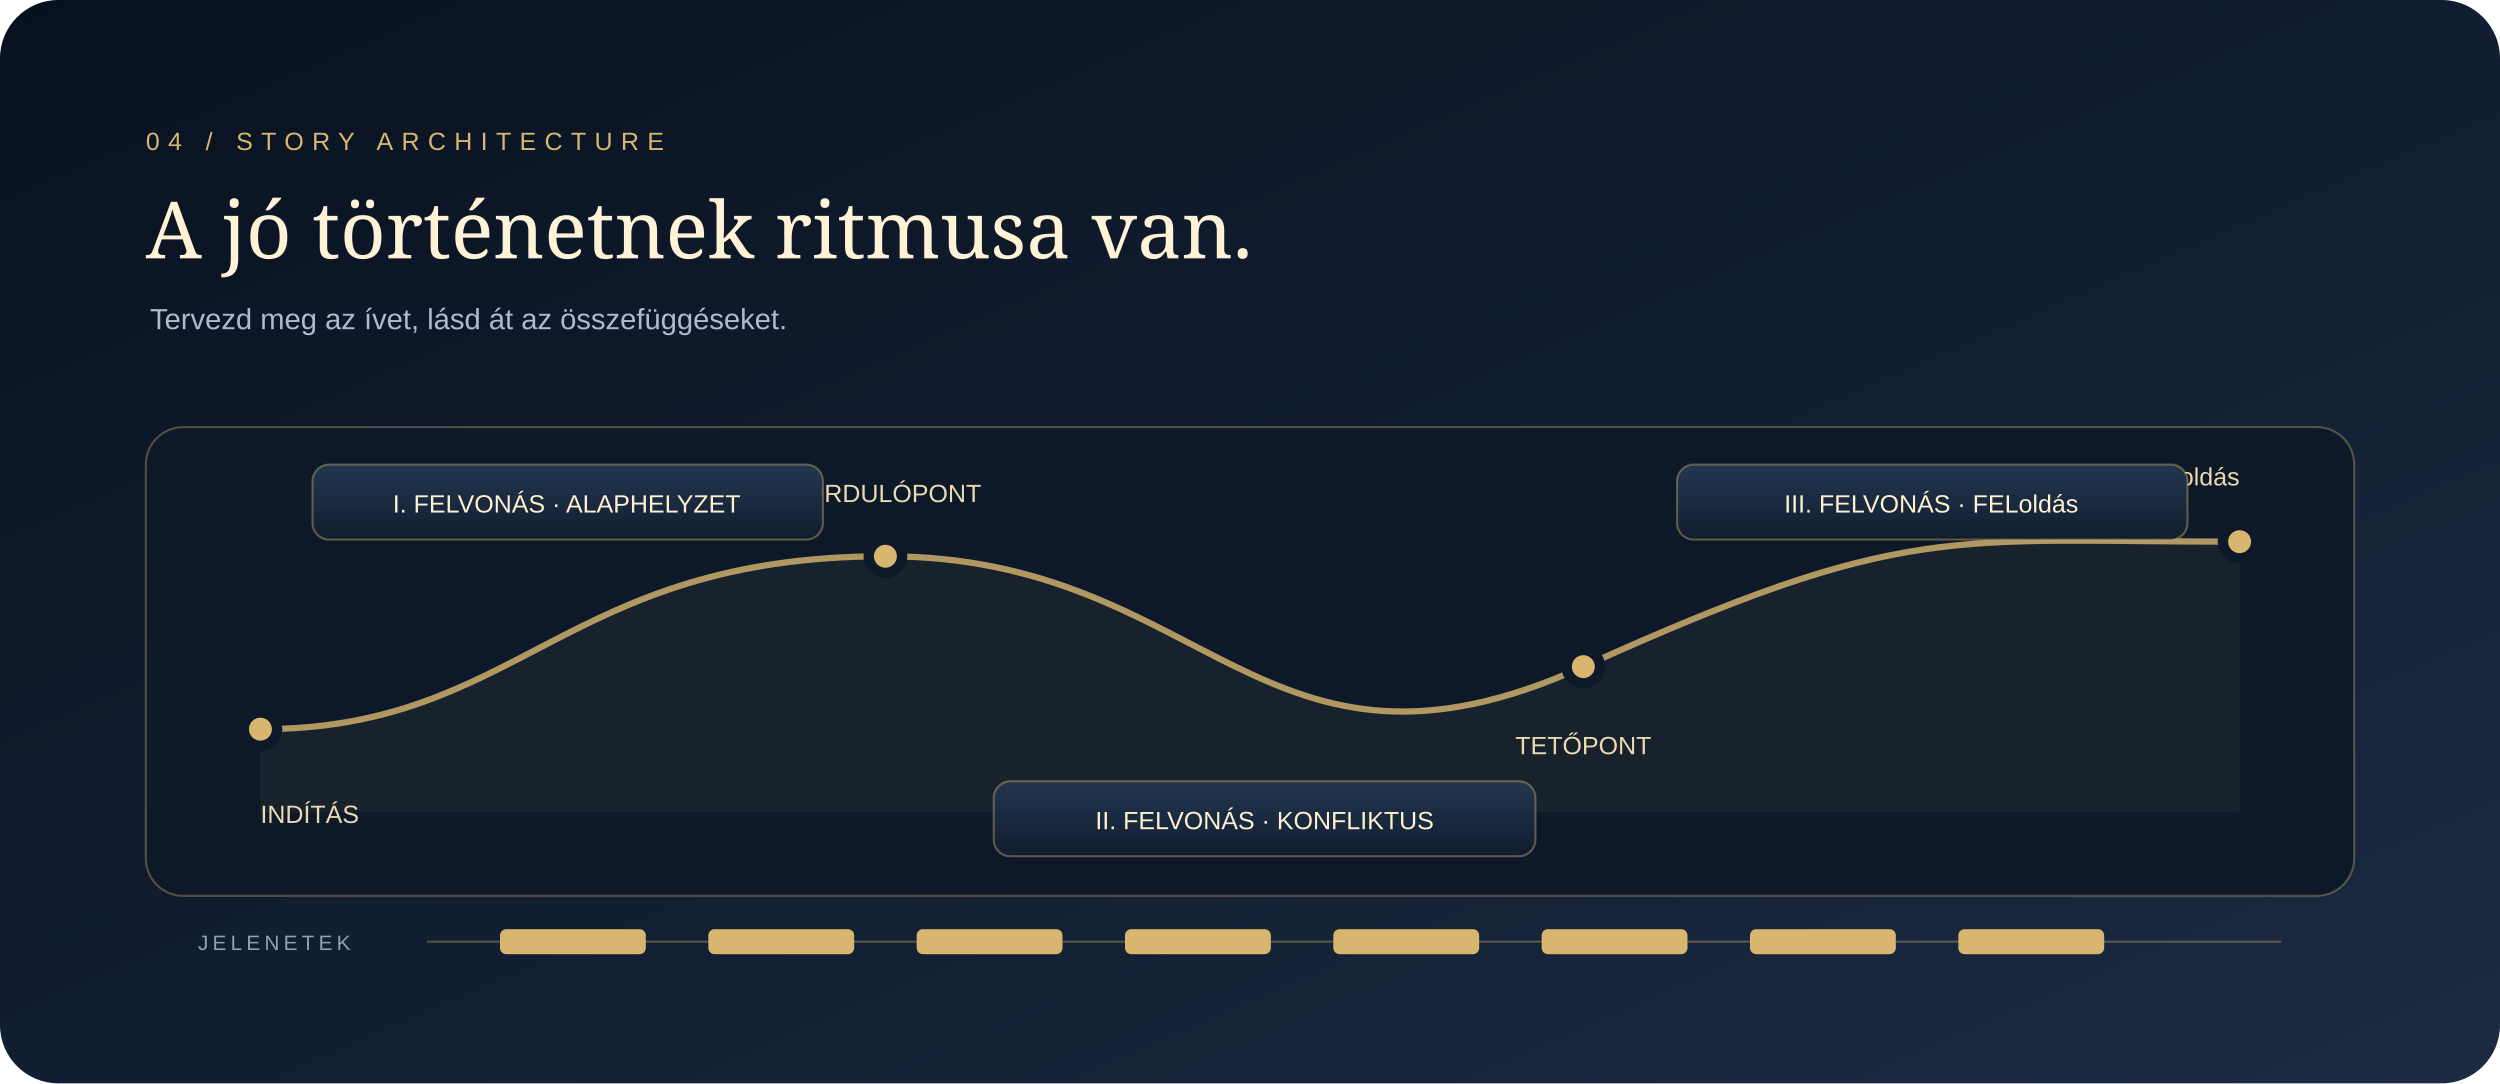
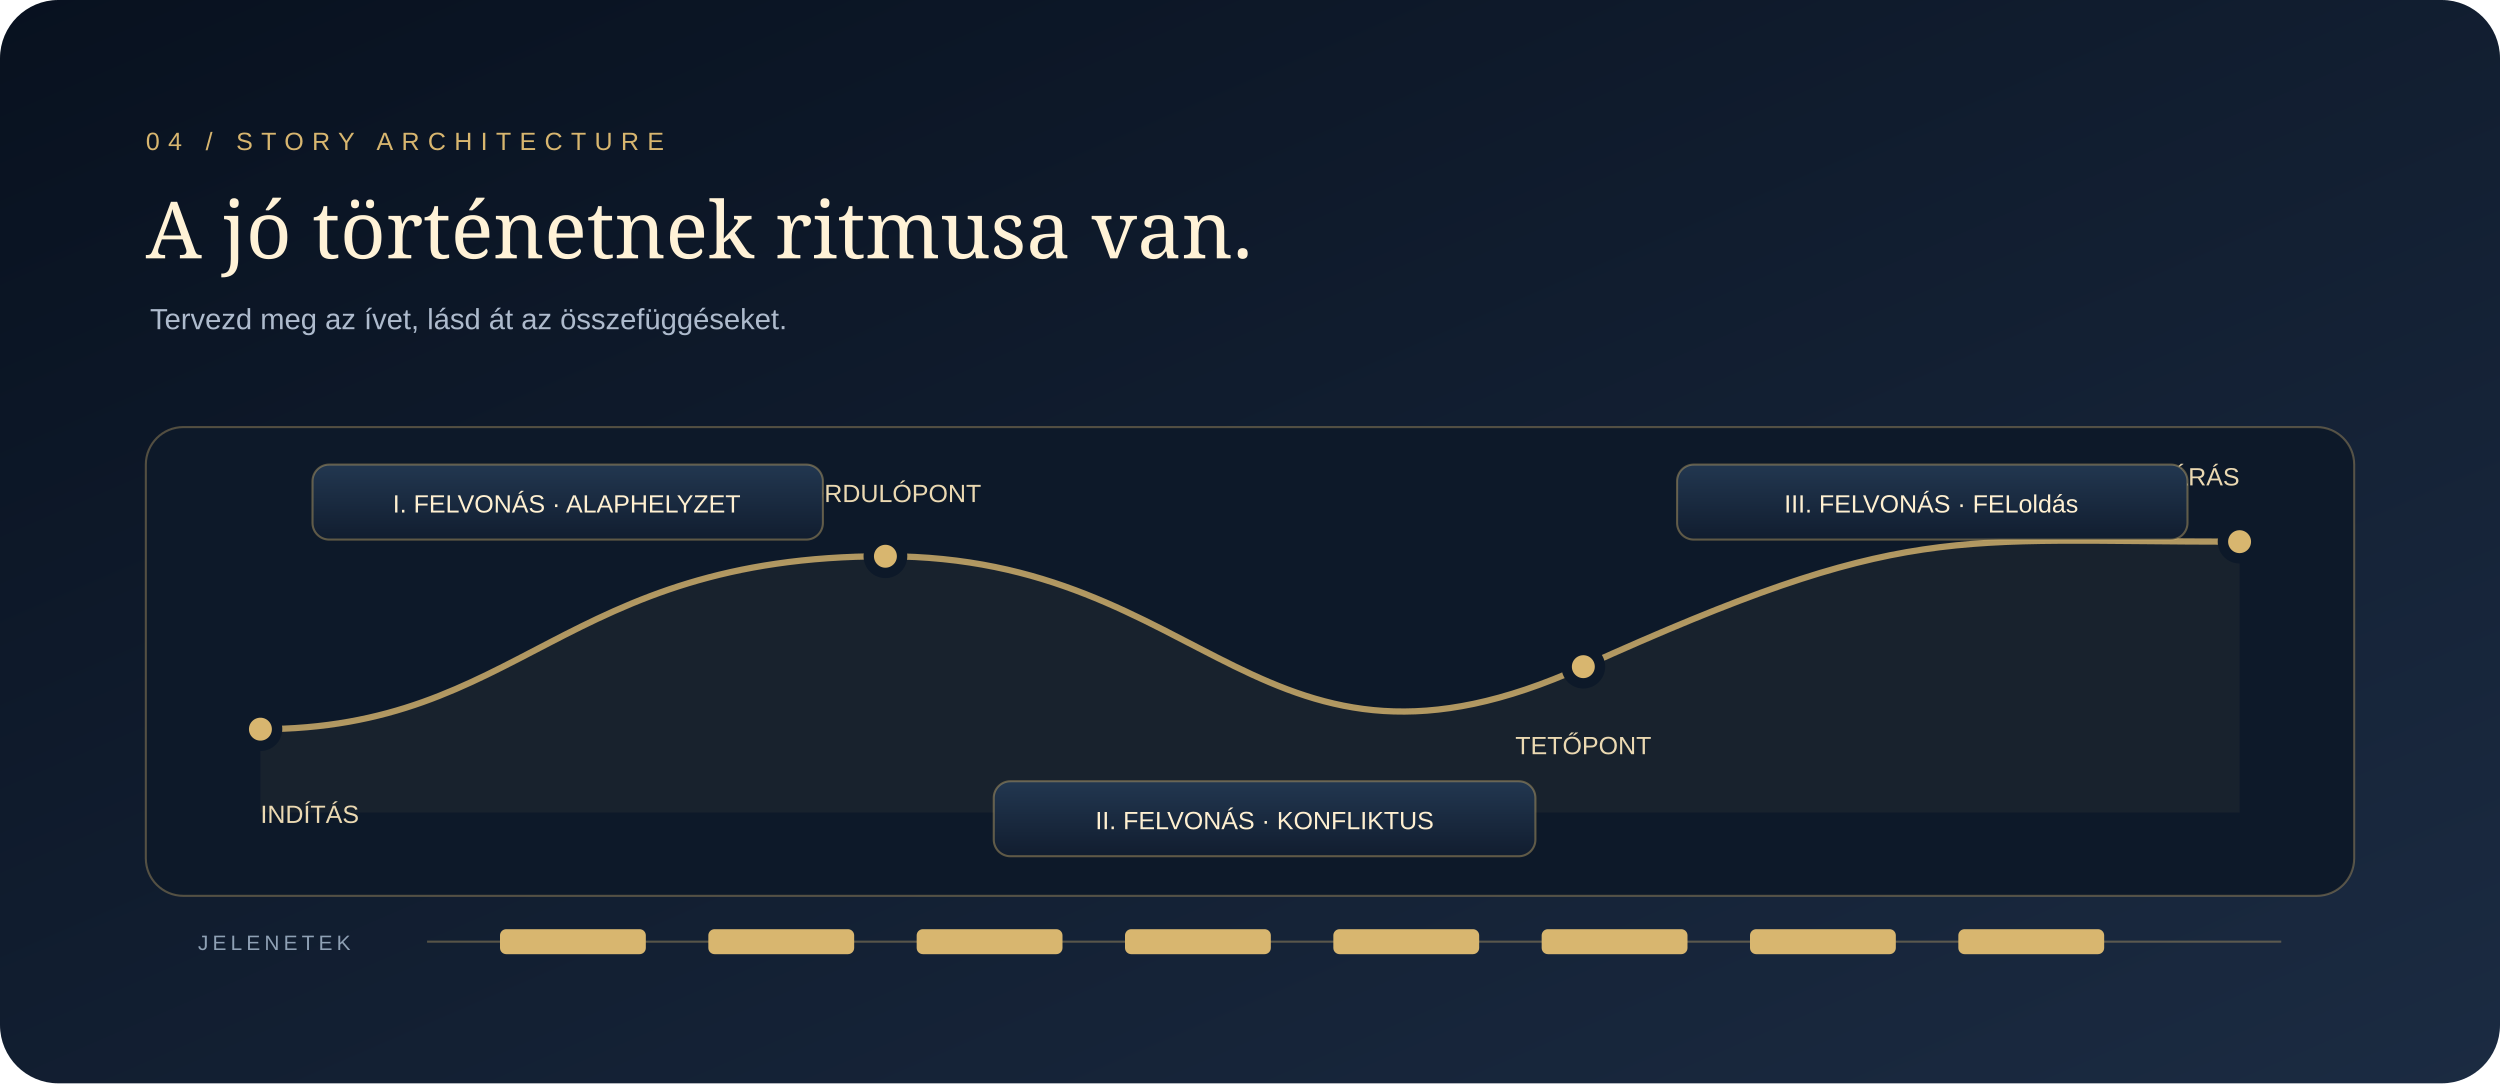
<svg xmlns="http://www.w3.org/2000/svg" width="1200" height="520" viewBox="0 0 1200 520" role="img" aria-labelledby="t d">
  <defs>
    <linearGradient id="bg" x2="1" y2="1">
      <stop stop-color="#08111F" />
      <stop offset="1" stop-color="#1B2B42" />
    </linearGradient>
    <linearGradient id="gold" x2="1">
      <stop stop-color="#F5E6C2" />
      <stop offset="1" stop-color="#B98645" />
    </linearGradient>
    <linearGradient id="panel" x2="0" y2="1">
      <stop stop-color="#223750" />
      <stop offset="1" stop-color="#111D2F" />
    </linearGradient>
  </defs>
  <rect width="1200" height="520" rx="28" fill="url(#bg)" />
  <text x="70" y="72" fill="#D8B66F" font-family="Arial,sans-serif" font-size="12" letter-spacing="4">04 / STORY ARCHITECTURE</text>
  <text x="70" y="124" fill="#FFF2D7" font-family="Georgia,serif" font-size="38">A jó történetnek ritmusa van.</text>
  <text x="72" y="158" fill="#AEBBCD" font-family="Arial,sans-serif" font-size="14">Tervezd meg az ívet, lásd át az összefüggéseket.</text>
  <g transform="translate(70 205)">
    <rect width="1060" height="225" rx="18" fill="#0D1929" stroke="#D8B66F" stroke-opacity=".35" />
    <path d="M55 145C180 145 200 62 355 62S535 185 690 115 865 55 1005 55" fill="none" stroke="#D8B66F" stroke-width="3" opacity=".8" />
    <path d="M55 145C180 145 200 62 355 62S535 185 690 115 865 55 1005 55L1005 185H55Z" fill="#D8B66F" opacity=".055" />
    <g fill="#D8B66F" stroke="#0D1929" stroke-width="5">
      <circle cx="55" cy="145" r="8" />
      <circle cx="355" cy="62" r="8" />
      <circle cx="690" cy="115" r="8" />
      <circle cx="1005" cy="55" r="8" />
    </g>
    <g font-family="Arial,sans-serif">
      <text x="55" y="190" fill="#EBD9B2" font-size="12">INDÍTÁS</text>
      <text x="355" y="36" fill="#EBD9B2" font-size="12" text-anchor="middle">FORDULÓPONT</text>
      <text x="690" y="157" fill="#EBD9B2" font-size="12" text-anchor="middle">TETŐPONT</text>
-       <text x="1005" y="28" fill="#EBD9B2" font-size="12" text-anchor="end">FELoldás</text>
+       <text x="1005" y="28" fill="#EBD9B2" font-size="12" text-anchor="end">LEZÁRÁS</text>
    </g>
    <g transform="translate(80 18)">
      <rect x="0" y="0" width="245" height="36" rx="8" fill="url(#panel)" stroke="#D8B66F" stroke-opacity=".4" />
      <text x="122" y="23" fill="#FFF0D1" font-family="Arial,sans-serif" font-size="12" text-anchor="middle">I. FELVONÁS · ALAPHELYZET</text>
    </g>
    <g transform="translate(407 170)">
      <rect width="260" height="36" rx="8" fill="url(#panel)" stroke="#D8B66F" stroke-opacity=".4" />
      <text x="130" y="23" fill="#FFF0D1" font-family="Arial,sans-serif" font-size="12" text-anchor="middle">II. FELVONÁS · KONFLIKTUS</text>
    </g>
    <g transform="translate(735 18)">
      <rect width="245" height="36" rx="8" fill="url(#panel)" stroke="#D8B66F" stroke-opacity=".4" />
      <text x="122" y="23" fill="#FFF0D1" font-family="Arial,sans-serif" font-size="12" text-anchor="middle">III. FELVONÁS · FELoldás</text>
    </g>
  </g>
  <g transform="translate(95 456)" font-family="Arial,sans-serif" font-size="10" letter-spacing="2" fill="#8FA1B5">
    <text x="0" y="0">JELENETEK</text>
    <path d="M110 -4H1000" stroke="#D8B66F" opacity=".35" />
    <g fill="#D8B66F">
      <rect x="145" y="-10" width="70" height="12" rx="3" />
      <rect x="245" y="-10" width="70" height="12" rx="3" />
      <rect x="345" y="-10" width="70" height="12" rx="3" />
      <rect x="445" y="-10" width="70" height="12" rx="3" />
      <rect x="545" y="-10" width="70" height="12" rx="3" />
      <rect x="645" y="-10" width="70" height="12" rx="3" />
      <rect x="745" y="-10" width="70" height="12" rx="3" />
      <rect x="845" y="-10" width="70" height="12" rx="3" />
    </g>
  </g>
</svg>
